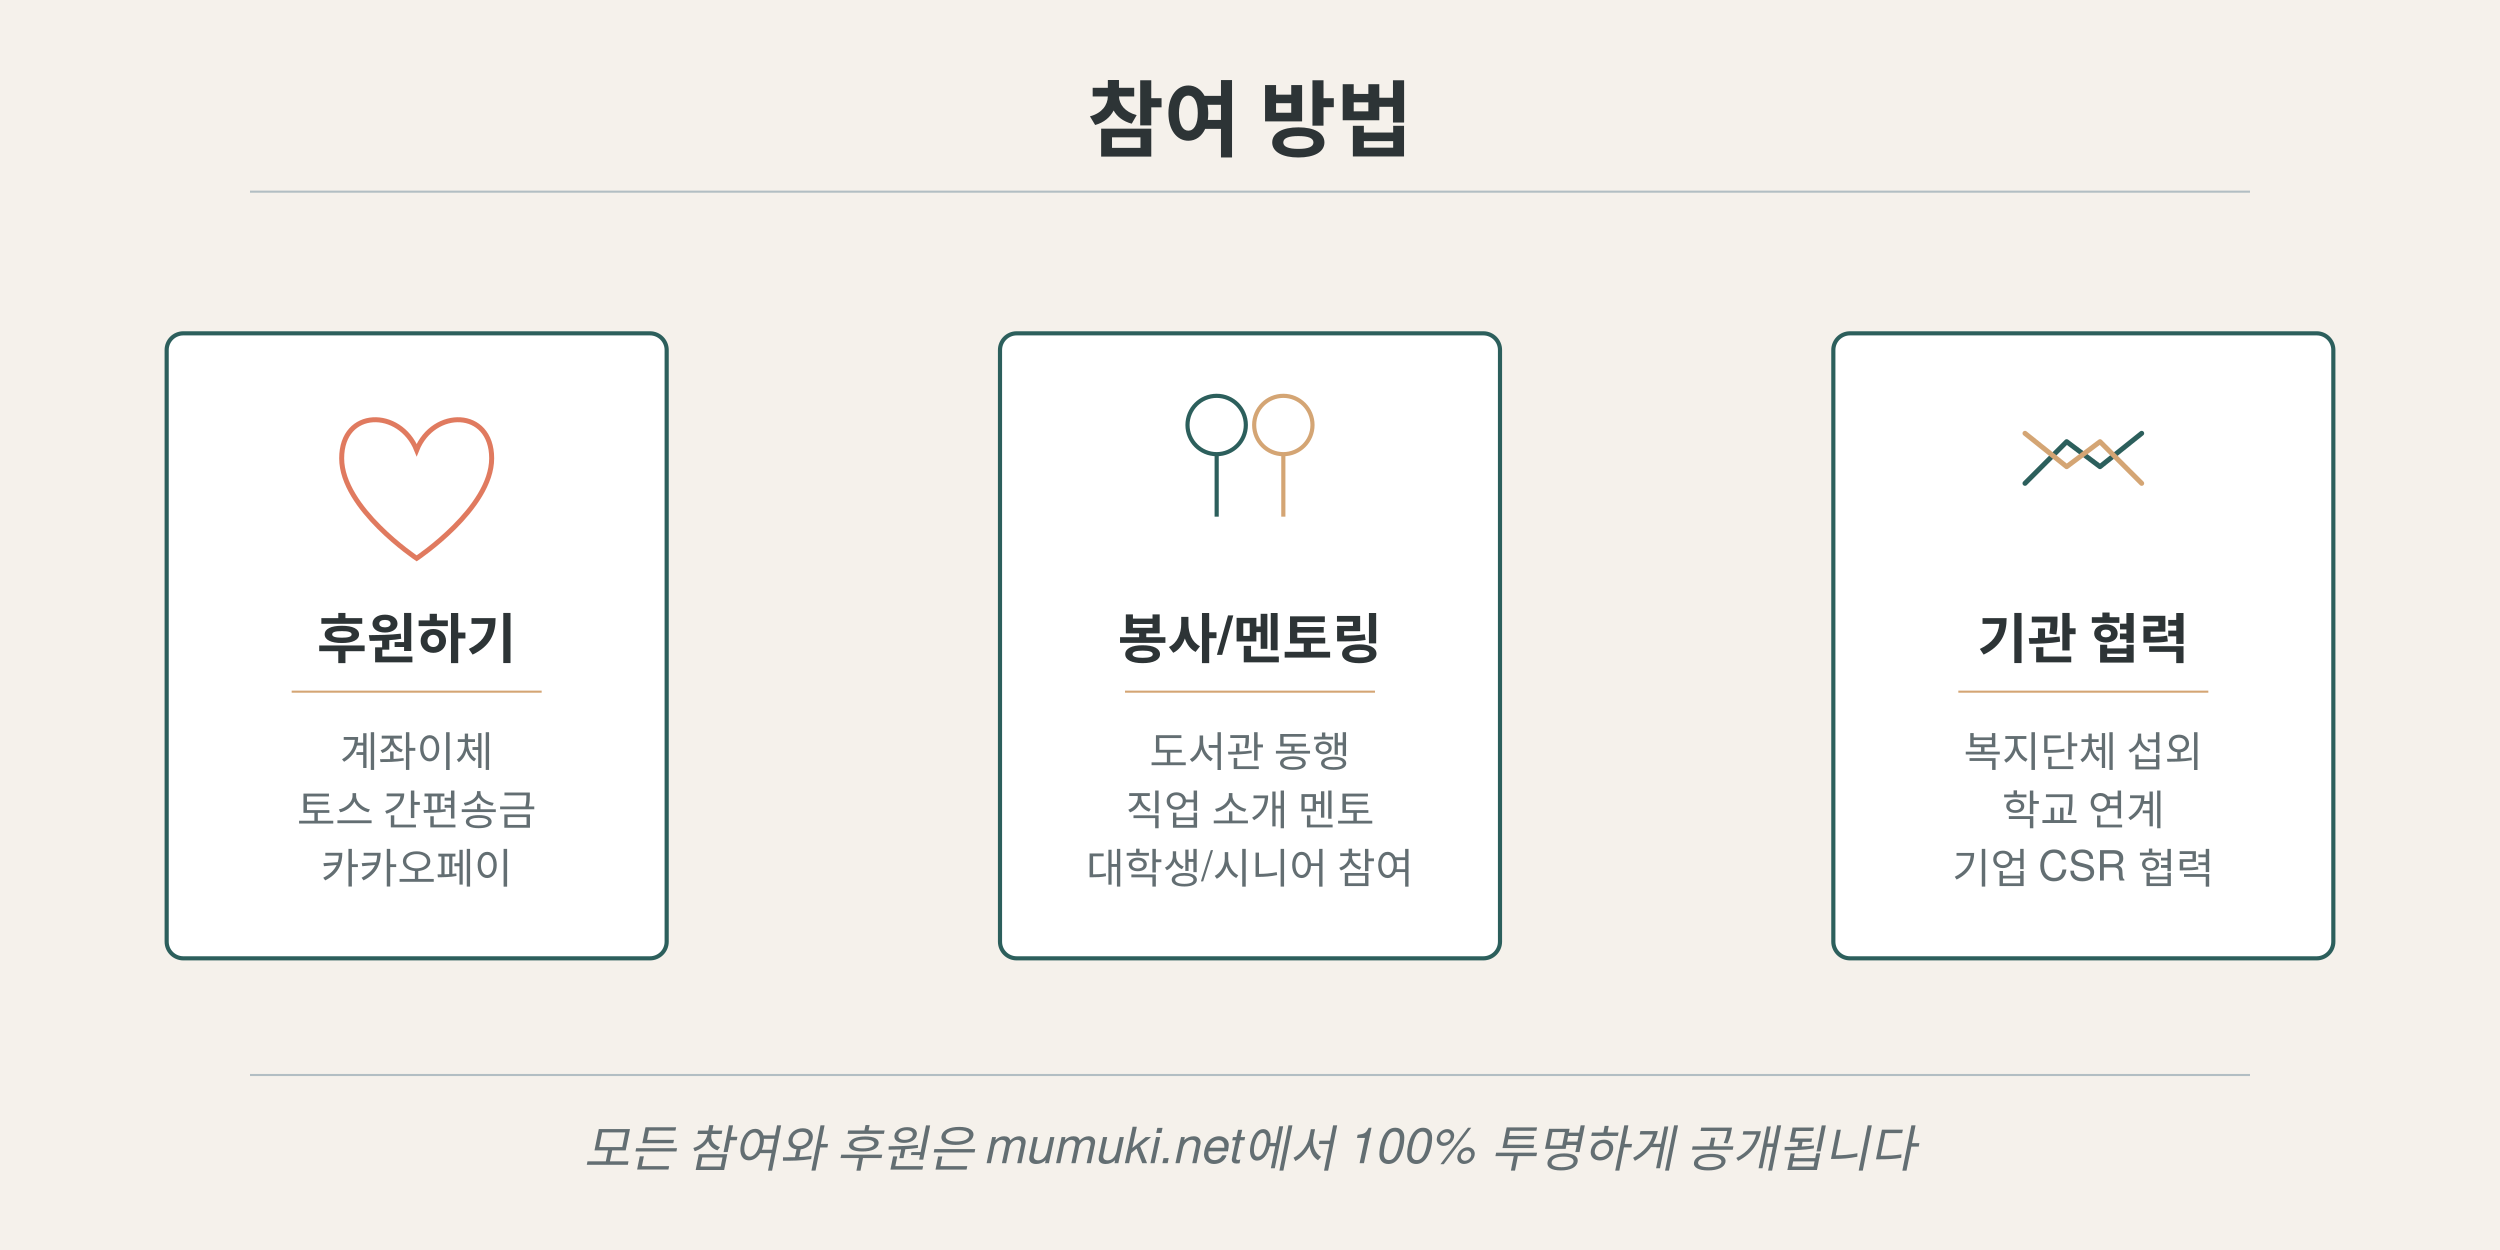
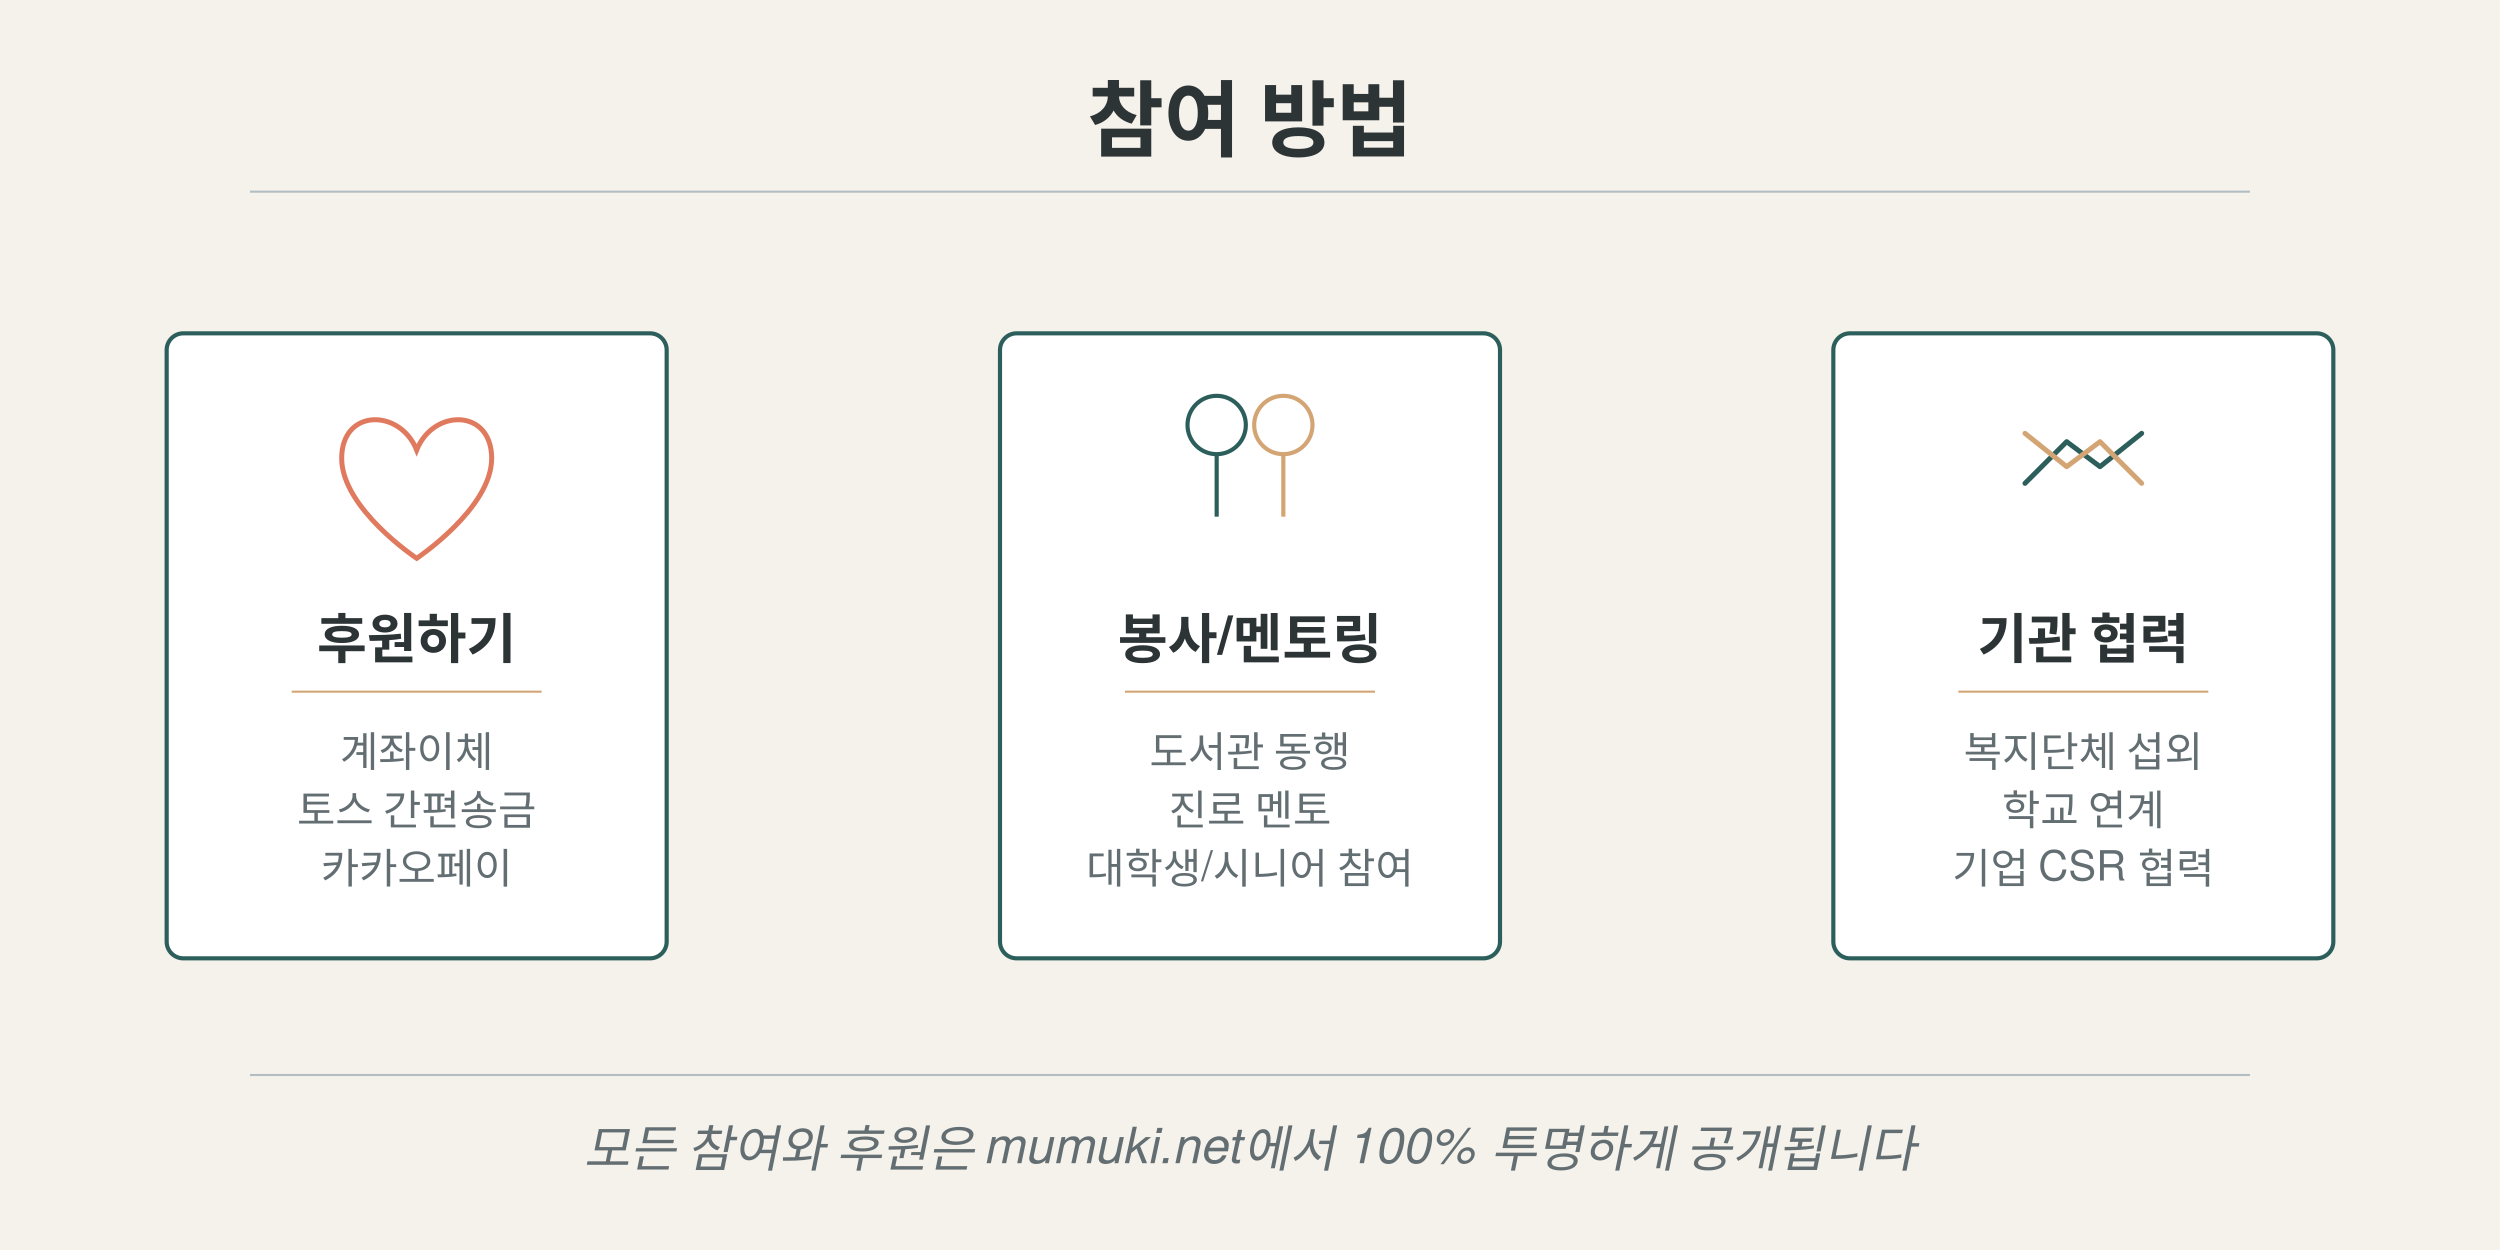
<svg xmlns="http://www.w3.org/2000/svg" viewBox="0 0 600 300" width="600" height="300">
  <defs>
    <style>
      .t-title { font-family: 'Georgia', 'Noto Serif KR', serif; font-weight: 700; }
      .t-body { font-family: 'Helvetica Neue', 'Noto Sans KR', sans-serif; }
      .t-label { font-family: 'Helvetica Neue', 'Noto Sans KR', sans-serif; font-size: 10px; }
    </style>
  </defs>
  <rect width="600" height="300" fill="#F5F1EB" />
  <text x="300" y="36" text-anchor="middle" class="t-title" font-size="20" fill="#2D3436">참여 방법</text>
  <line x1="60" y1="46" x2="540" y2="46" stroke="#B2BEC3" stroke-width="0.5" />
  <g transform="translate(100, 80)">
    <rect x="-60" y="0" width="120" height="150" rx="4" fill="#FFFFFF" stroke="#2C5F5C" stroke-width="1" />
    <path d="M 0 28 C -4 18, -18 18, -18 30 C -18 42, 0 54, 0 54 C 0 54, 18 42, 18 30 C 18 18, 4 18, 0 28Z" fill="none" stroke="#E07A5F" stroke-width="1.2" />
    <text x="0" y="78" text-anchor="middle" class="t-body" font-size="13" fill="#2D3436" font-weight="600">후원하기</text>
    <line x1="-30" y1="86" x2="30" y2="86" stroke="#D4A574" stroke-width="0.5" />
    <text x="0" y="104" text-anchor="middle" class="t-label" fill="#636E72">계좌이체</text>
    <text x="0" y="118" text-anchor="middle" class="t-label" fill="#636E72">토스 간편송금</text>
    <text x="0" y="132" text-anchor="middle" class="t-label" fill="#636E72">카카오페이</text>
  </g>
  <g transform="translate(300, 80)">
    <rect x="-60" y="0" width="120" height="150" rx="4" fill="#FFFFFF" stroke="#2C5F5C" stroke-width="1" />
    <circle cx="-8" cy="22" r="7" fill="none" stroke="#2C5F5C" stroke-width="1" />
    <line x1="-8" y1="29" x2="-8" y2="44" stroke="#2C5F5C" stroke-width="1" />
    <circle cx="8" cy="22" r="7" fill="none" stroke="#D4A574" stroke-width="1" />
    <line x1="8" y1="29" x2="8" y2="44" stroke="#D4A574" stroke-width="1" />
    <text x="0" y="78" text-anchor="middle" class="t-body" font-size="13" fill="#2D3436" font-weight="600">봉사/멘토링</text>
    <line x1="-30" y1="86" x2="30" y2="86" stroke="#D4A574" stroke-width="0.5" />
    <text x="0" y="104" text-anchor="middle" class="t-label" fill="#636E72">도서관 동행</text>
-     <text x="0" y="118" text-anchor="middle" class="t-label" fill="#636E72">직업 소개 멘토</text>
+     <text x="0" y="118" text-anchor="middle" class="t-label" fill="#636E72">진로 멘토</text>
    <text x="0" y="132" text-anchor="middle" class="t-label" fill="#636E72">대학생/시니어 참여</text>
  </g>
  <g transform="translate(500, 80)">
    <rect x="-60" y="0" width="120" height="150" rx="4" fill="#FFFFFF" stroke="#2C5F5C" stroke-width="1" />
    <path d="M -14 36 L -4 26 L 4 32 L 14 24" fill="none" stroke="#2C5F5C" stroke-width="1.2" stroke-linecap="round" stroke-linejoin="round" />
    <path d="M -14 24 L -4 32 L 4 26 L 14 36" fill="none" stroke="#D4A574" stroke-width="1.2" stroke-linecap="round" stroke-linejoin="round" />
    <text x="0" y="78" text-anchor="middle" class="t-body" font-size="13" fill="#2D3436" font-weight="600">기관 협력</text>
    <line x1="-30" y1="86" x2="30" y2="86" stroke="#D4A574" stroke-width="0.5" />
    <text x="0" y="104" text-anchor="middle" class="t-label" fill="#636E72">복지단체 섭외</text>
    <text x="0" y="118" text-anchor="middle" class="t-label" fill="#636E72">학교 연계</text>
    <text x="0" y="132" text-anchor="middle" class="t-label" fill="#636E72">기업 CSR 협력</text>
  </g>
  <line x1="60" y1="258" x2="540" y2="258" stroke="#B2BEC3" stroke-width="0.5" />
  <text x="300" y="280" text-anchor="middle" class="t-body" font-size="12" fill="#636E72" font-style="italic">모든 참여와 후원은 mumuki.net에서 100% 투명하게 공개됩니다</text>
</svg>
